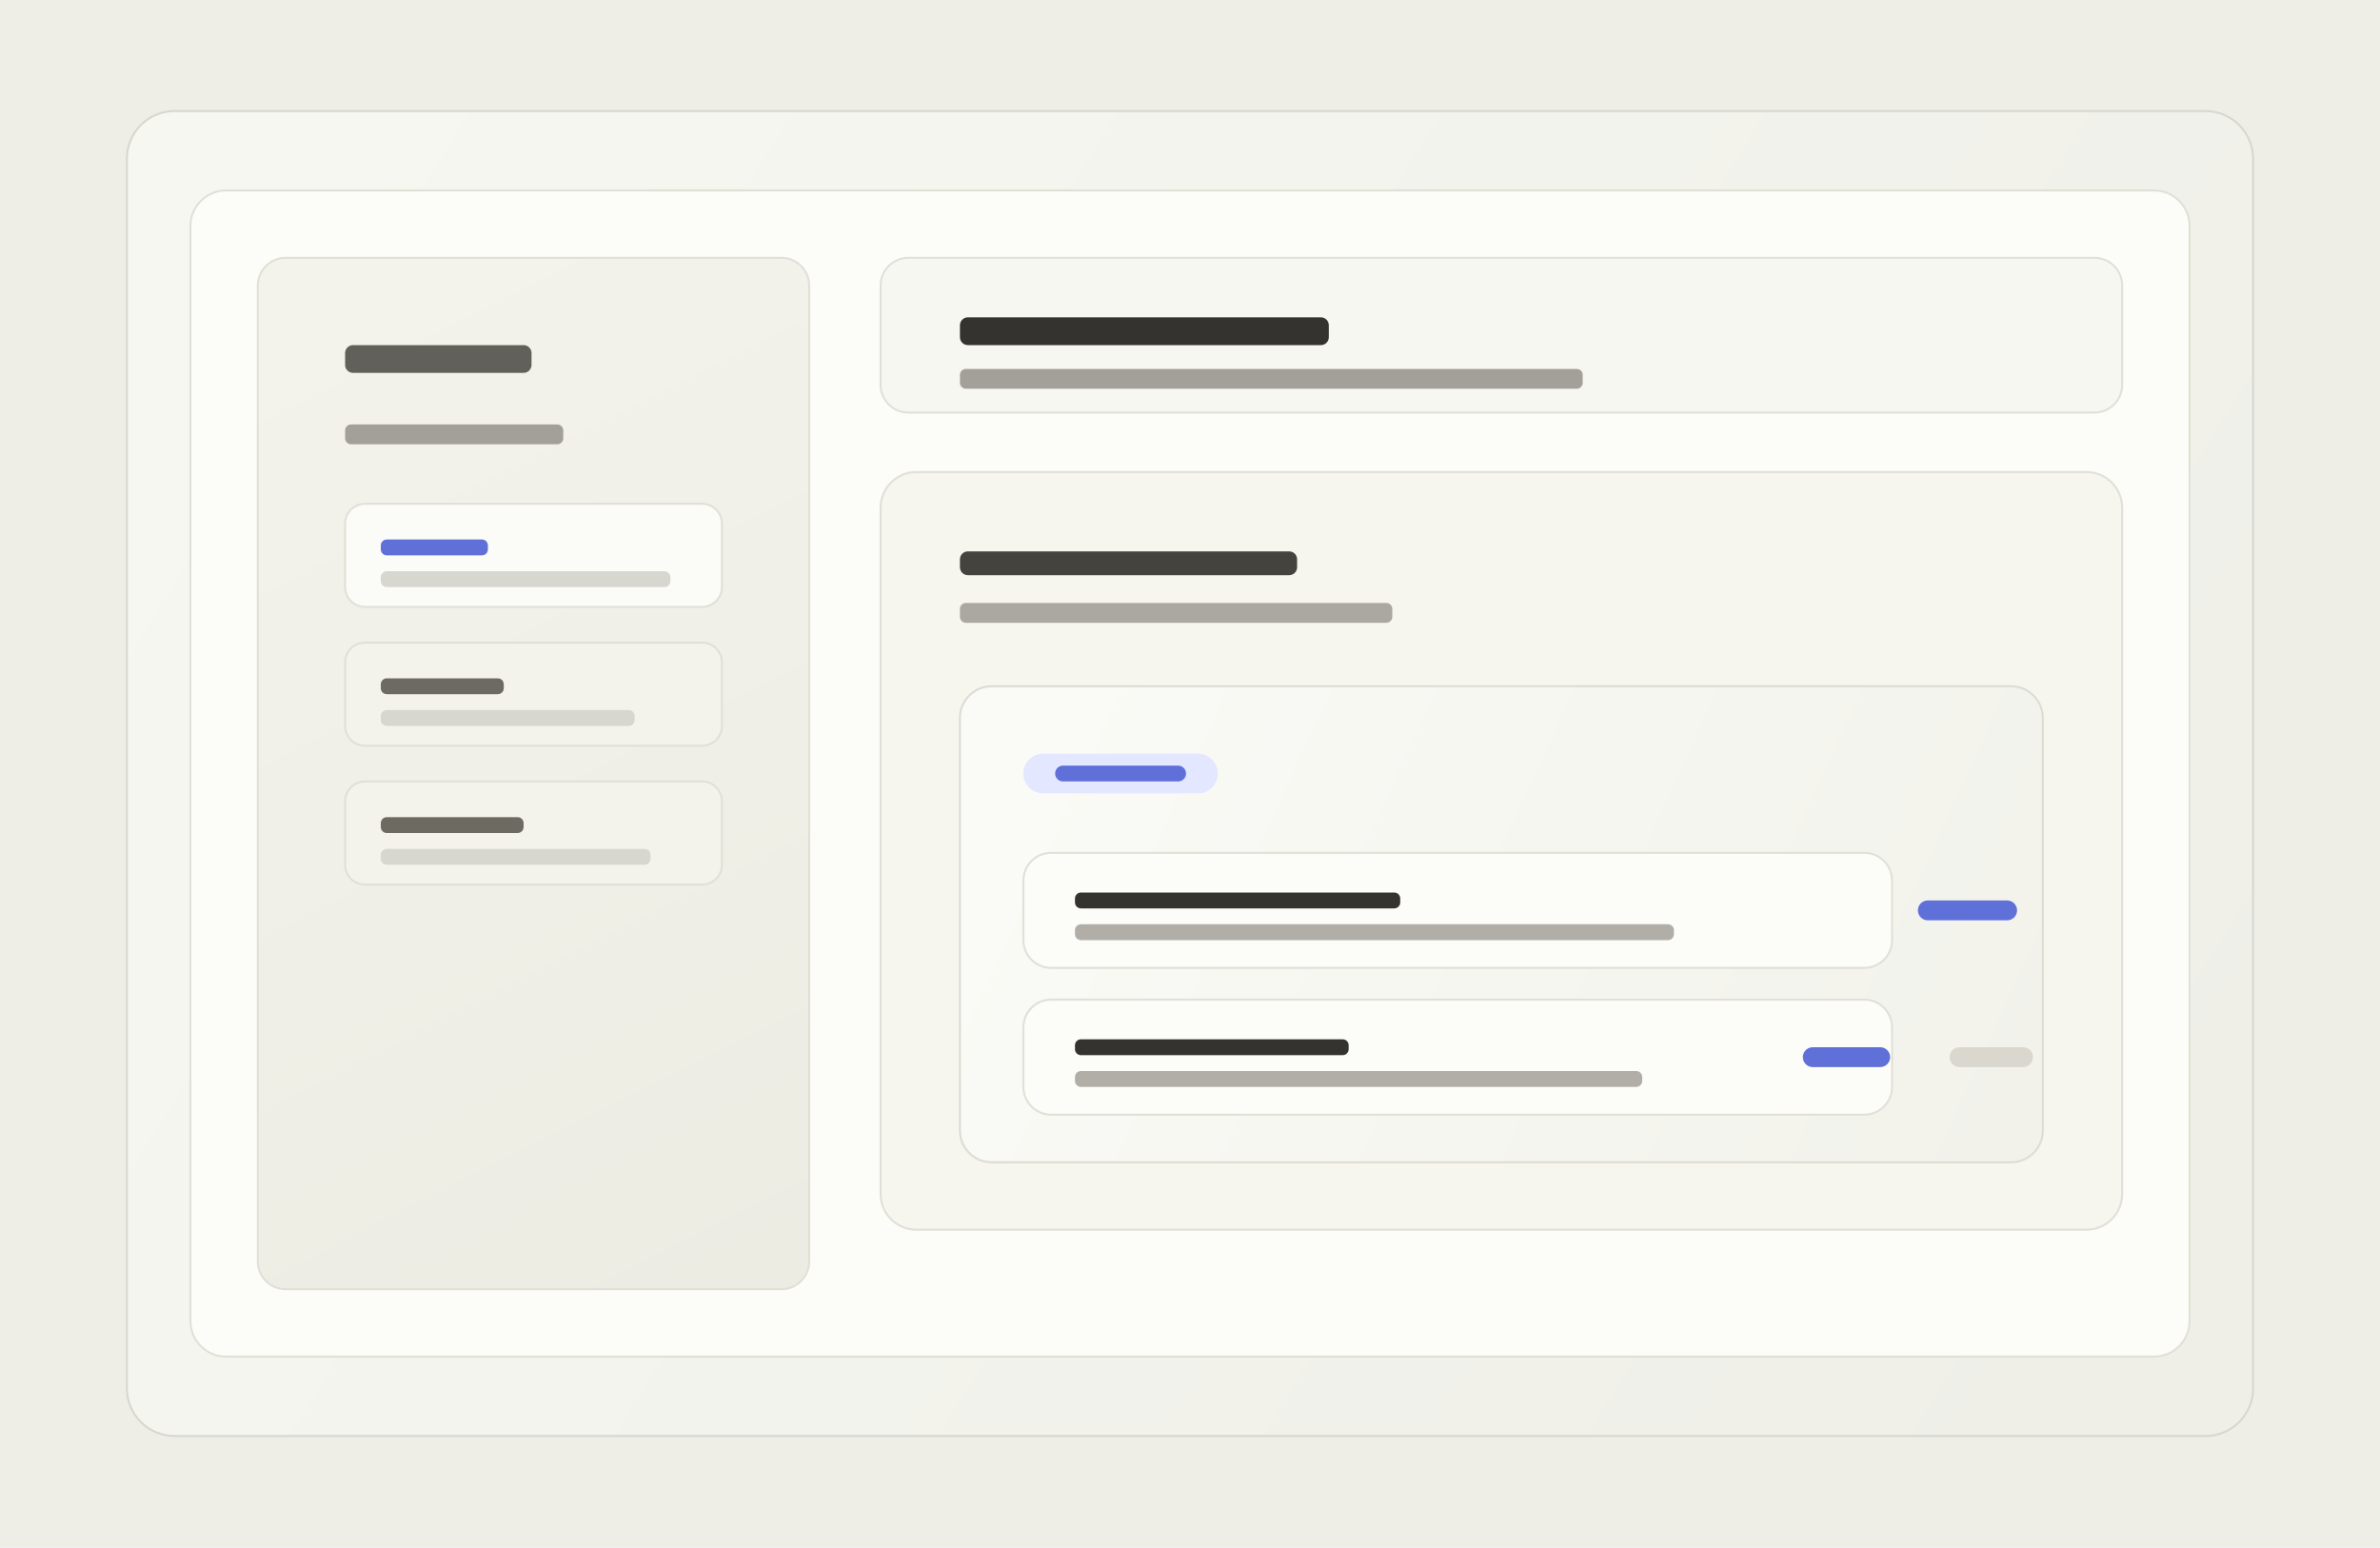
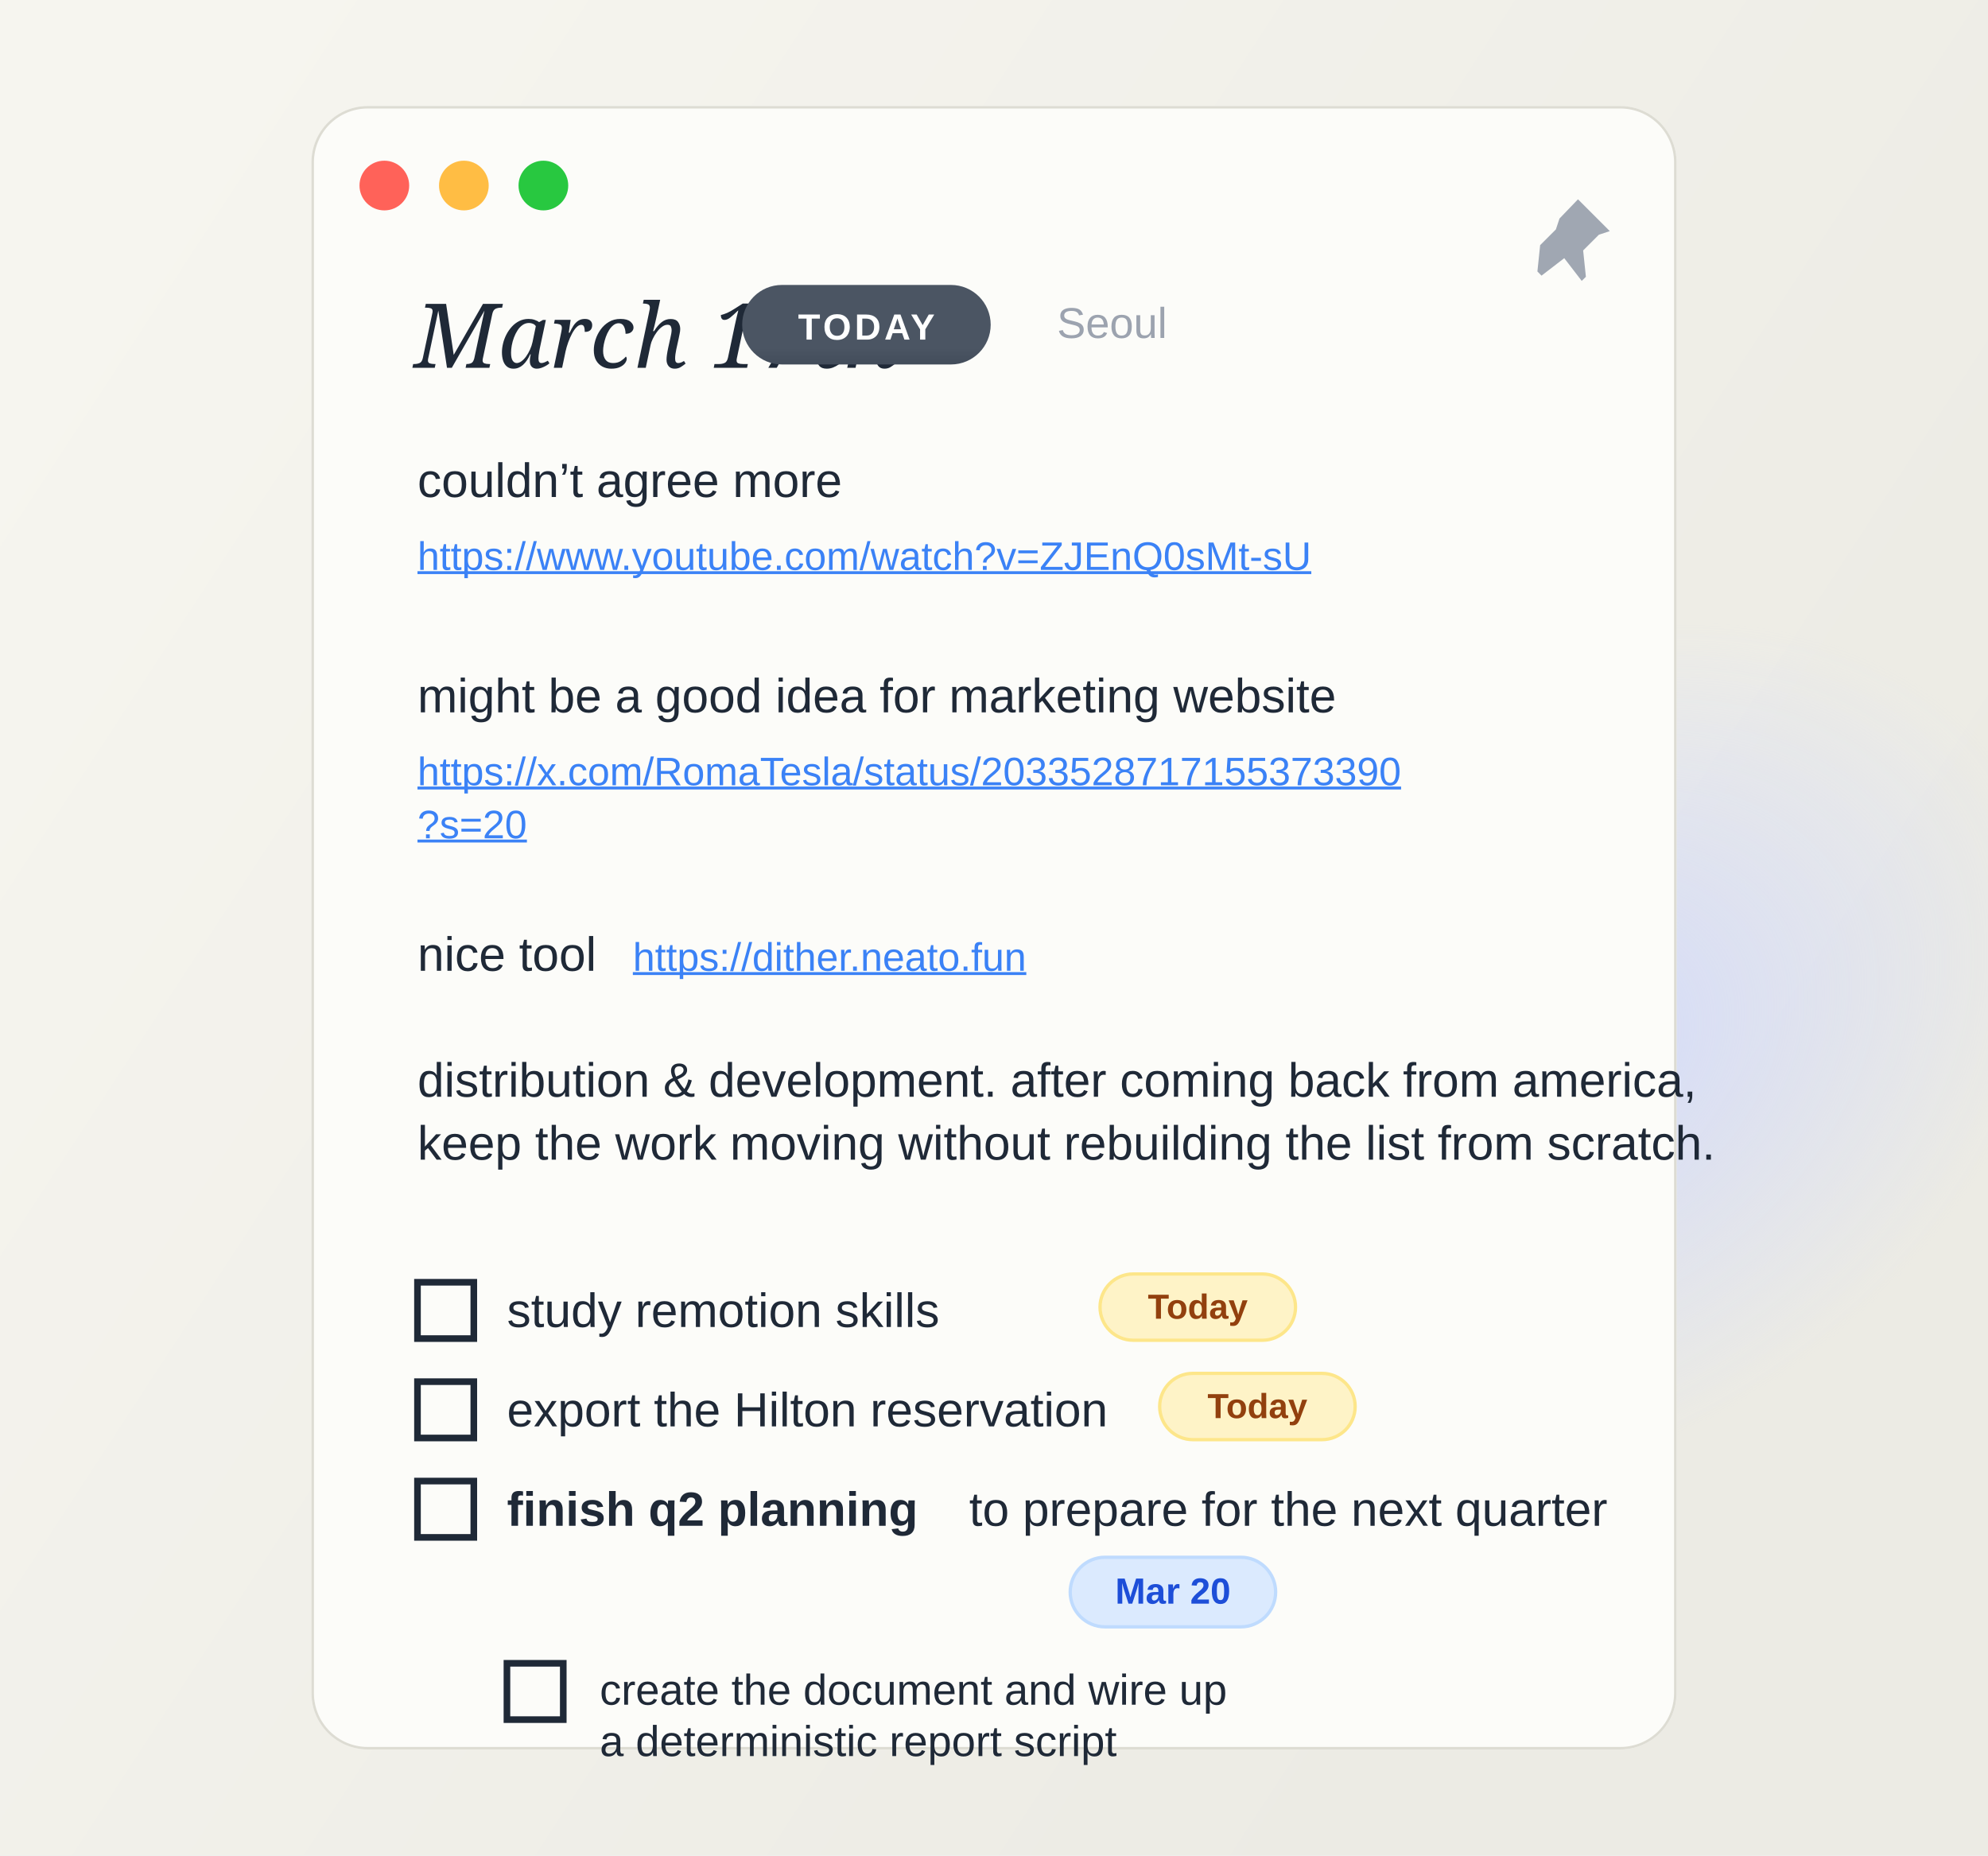
- <svg xmlns="http://www.w3.org/2000/svg" width="1200" height="780" viewBox="0 0 1200 780" fill="none">
+ <svg xmlns="http://www.w3.org/2000/svg" width="1200" height="1120" viewBox="0 0 1200 1120" fill="none">
  <defs>
-     <linearGradient id="shell" x1="130" y1="96" x2="1070" y2="684" gradientUnits="userSpaceOnUse">
-       <stop stop-color="#F7F7F2" />
-       <stop offset="1" stop-color="#EFEFE8" />
+     <linearGradient id="bg" x1="100" y1="70" x2="1080" y2="710" gradientUnits="userSpaceOnUse">
+       <stop stop-color="#F6F5EF" />
+       <stop offset="1" stop-color="#ECEBE4" />
    </linearGradient>
-     <linearGradient id="sidebar" x1="174" y1="148" x2="418" y2="632" gradientUnits="userSpaceOnUse">
-       <stop stop-color="#F3F3EC" />
-       <stop offset="1" stop-color="#ECECE3" />
-     </linearGradient>
-     <linearGradient id="today" x1="540" y1="346" x2="1020" y2="566" gradientUnits="userSpaceOnUse">
-       <stop stop-color="#FAFAF6" />
-       <stop offset="1" stop-color="#F2F2EB" />
+     <radialGradient id="glow" cx="0" cy="0" r="1" gradientUnits="userSpaceOnUse" gradientTransform="translate(932 640) rotate(148.412) scale(332.505 237.827)">
+       <stop stop-color="#CBD5FF" stop-opacity="0.8" />
+       <stop offset="1" stop-color="#CBD5FF" stop-opacity="0" />
+     </radialGradient>
+     <linearGradient id="today-pill" x1="446" y1="210" x2="446" y2="260" gradientUnits="userSpaceOnUse">
+       <stop stop-color="#4B5563" />
+       <stop offset="1" stop-color="#1F2937" />
    </linearGradient>
  </defs>
-   <rect width="1200" height="780" fill="#EEEDE6" />
-   <rect x="64" y="56" width="1072" height="668" rx="24" fill="url(#shell)" stroke="#D8D7CF" />
-   <rect x="96" y="96" width="1008" height="588" rx="18" fill="#FCFCF8" stroke="#E1E0D7" />
-   <rect x="130" y="130" width="278" height="520" rx="14" fill="url(#sidebar)" stroke="#E1E0D7" />
-   <rect x="174" y="174" width="94" height="14" rx="4" fill="#61605B" />
-   <rect x="174" y="214" width="110" height="10" rx="3" fill="#A2A099" />
-   <rect x="174" y="254" width="190" height="52" rx="10" fill="#FBFBF7" stroke="#E1E0D7" />
-   <rect x="192" y="272" width="54" height="8" rx="3" fill="#5F70D8" />
-   <rect x="192" y="288" width="146" height="8" rx="3" fill="#D8D7CF" />
-   <rect x="174" y="324" width="190" height="52" rx="10" fill="#F3F2EB" stroke="#E1E0D7" />
-   <rect x="192" y="342" width="62" height="8" rx="3" fill="#6D6A61" />
-   <rect x="192" y="358" width="128" height="8" rx="3" fill="#D8D7CF" />
-   <rect x="174" y="394" width="190" height="52" rx="10" fill="#F3F2EB" stroke="#E1E0D7" />
-   <rect x="192" y="412" width="72" height="8" rx="3" fill="#6D6A61" />
-   <rect x="192" y="428" width="136" height="8" rx="3" fill="#D8D7CF" />
-   <rect x="444" y="130" width="626" height="78" rx="14" fill="#F7F7F2" stroke="#E1E0D7" />
-   <rect x="484" y="160" width="186" height="14" rx="4" fill="#34332F" />
-   <rect x="484" y="186" width="314" height="10" rx="3" fill="#A2A099" />
-   <rect x="444" y="238" width="626" height="382" rx="18" fill="#F6F5EE" stroke="#E1E0D7" />
-   <rect x="484" y="278" width="170" height="12" rx="4" fill="#44433E" />
-   <rect x="484" y="304" width="218" height="10" rx="3" fill="#AAA8A0" />
-   <rect x="484" y="346" width="546" height="240" rx="16" fill="url(#today)" stroke="#DDDCD3" />
-   <rect x="516" y="380" width="98" height="20" rx="10" fill="#E3E7FF" />
-   <rect x="532" y="386" width="66" height="8" rx="4" fill="#5F70D8" />
-   <rect x="516" y="430" width="438" height="58" rx="14" fill="#FCFCF8" stroke="#E1E0D7" />
-   <rect x="542" y="450" width="164" height="8" rx="3" fill="#34332F" />
-   <rect x="542" y="466" width="302" height="8" rx="3" fill="#B0AEA7" />
-   <path d="M972 459H1012" stroke="#5F70D8" stroke-width="10" stroke-linecap="round" />
-   <rect x="516" y="504" width="438" height="58" rx="14" fill="#FCFCF8" stroke="#E1E0D7" />
-   <rect x="542" y="524" width="138" height="8" rx="3" fill="#34332F" />
-   <rect x="542" y="540" width="286" height="8" rx="3" fill="#B0AEA7" />
-   <path d="M914 533L948 533" stroke="#5F70D8" stroke-width="10" stroke-linecap="round" />
-   <path d="M988 533L1020 533" stroke="#D9D7CE" stroke-width="10" stroke-linecap="round" />
+   <rect width="1200" height="1120" fill="url(#bg)" />
+   <rect width="1200" height="1120" fill="url(#glow)" />
+   <rect x="188" y="64" width="824" height="992" rx="34" fill="#FCFCF9" />
+   <rect x="188.75" y="64.75" width="822.5" height="990.5" rx="33.25" stroke="#DDDCD3" stroke-width="1.5" />
+   <circle cx="232" cy="112" r="15" fill="#FF6259" />
+   <circle cx="280" cy="112" r="15" fill="#FFBD44" />
+   <circle cx="328" cy="112" r="15" fill="#28C840" />
+   <path d="M952.503 120.304 971.696 139.497l-6.576 2.188-9.496 9.496 1.655 15.89-2.519 2.481-10.55-13.716-13.715 10.55-2.482-2.519 1.655-15.89 9.496-9.496 2.188-6.576Z" fill="#A0A7B2" />
+   <text x="250" y="222" fill="#1F2937" font-size="54" font-style="italic" font-family="Instrument Serif, Georgia, serif">March 17th</text>
+   <rect x="448" y="172" width="150" height="48" rx="24" fill="url(#today-pill)" />
+   <text x="523" y="205" fill="white" font-size="22" font-weight="700" text-anchor="middle" font-family="Arial, Helvetica, sans-serif" letter-spacing="2">TODAY</text>
+   <text x="638" y="204" fill="#9CA3AF" font-size="26" font-family="Arial, Helvetica, sans-serif">Seoul</text>
+   <text x="252" y="300" fill="#1F2937" font-size="29" font-family="Arial, Helvetica, sans-serif">couldn’t agree more</text>
+   <text x="252" y="344" fill="#3B82F6" font-size="24" font-family="Arial, Helvetica, sans-serif" text-decoration="underline">https://www.youtube.com/watch?v=ZJEnQ0sMt-sU</text>
+   <text x="252" y="430" fill="#1F2937" font-size="29" font-family="Arial, Helvetica, sans-serif">might be a good idea for marketing website</text>
+   <text x="252" y="474" fill="#3B82F6" font-size="24" font-family="Arial, Helvetica, sans-serif" text-decoration="underline">https://x.com/RomaTesla/status/2033528717155373390</text>
+   <text x="252" y="506" fill="#3B82F6" font-size="24" font-family="Arial, Helvetica, sans-serif" text-decoration="underline">?s=20</text>
+   <text x="252" y="586" fill="#1F2937" font-size="29" font-family="Arial, Helvetica, sans-serif">nice tool</text>
+   <text x="382" y="586" fill="#3B82F6" font-size="24" font-family="Arial, Helvetica, sans-serif" text-decoration="underline">https://dither.neato.fun</text>
+   <text x="252" y="662" fill="#1F2937" font-size="29" font-family="Arial, Helvetica, sans-serif">distribution &amp; development. after coming back from america,</text>
+   <text x="252" y="700" fill="#1F2937" font-size="29" font-family="Arial, Helvetica, sans-serif">keep the work moving without rebuilding the list from scratch.</text>
+   <rect x="252" y="774" width="34" height="34" stroke="#1F2937" stroke-width="4" />
+   <text x="306" y="801" fill="#1F2937" font-size="29" font-family="Arial, Helvetica, sans-serif">study remotion skills</text>
+   <rect x="664" y="769" width="118" height="40" rx="20" fill="#FEF3C7" stroke="#FDE68A" stroke-width="2" />
+   <text x="723" y="796" fill="#92400E" font-size="21" font-weight="700" text-anchor="middle" font-family="Arial, Helvetica, sans-serif">Today</text>
+   <rect x="252" y="834" width="34" height="34" stroke="#1F2937" stroke-width="4" />
+   <text x="306" y="861" fill="#1F2937" font-size="29" font-family="Arial, Helvetica, sans-serif">export the Hilton reservation</text>
+   <rect x="700" y="829" width="118" height="40" rx="20" fill="#FEF3C7" stroke="#FDE68A" stroke-width="2" />
+   <text x="759" y="856" fill="#92400E" font-size="21" font-weight="700" text-anchor="middle" font-family="Arial, Helvetica, sans-serif">Today</text>
+   <rect x="252" y="894" width="34" height="34" stroke="#1F2937" stroke-width="4" />
+   <text x="306" y="921" fill="#1F2937" font-size="29" font-family="Arial, Helvetica, sans-serif" font-weight="700">finish q2 planning</text>
+   <text x="585" y="921" fill="#1F2937" font-size="29" font-family="Arial, Helvetica, sans-serif">to prepare for the next quarter</text>
+   <rect x="646" y="940" width="124" height="42" rx="21" fill="#DBEAFE" stroke="#BFDBFE" stroke-width="2" />
+   <text x="708" y="968" fill="#1D4ED8" font-size="22" font-weight="700" text-anchor="middle" font-family="Arial, Helvetica, sans-serif">Mar 20</text>
+   <rect x="306" y="1004" width="34" height="34" stroke="#1F2937" stroke-width="4" />
+   <text x="362" y="1029" fill="#1F2937" font-size="26" font-family="Arial, Helvetica, sans-serif">create the document and wire up</text>
+   <text x="362" y="1060" fill="#1F2937" font-size="26" font-family="Arial, Helvetica, sans-serif">a deterministic report script</text>
</svg>
